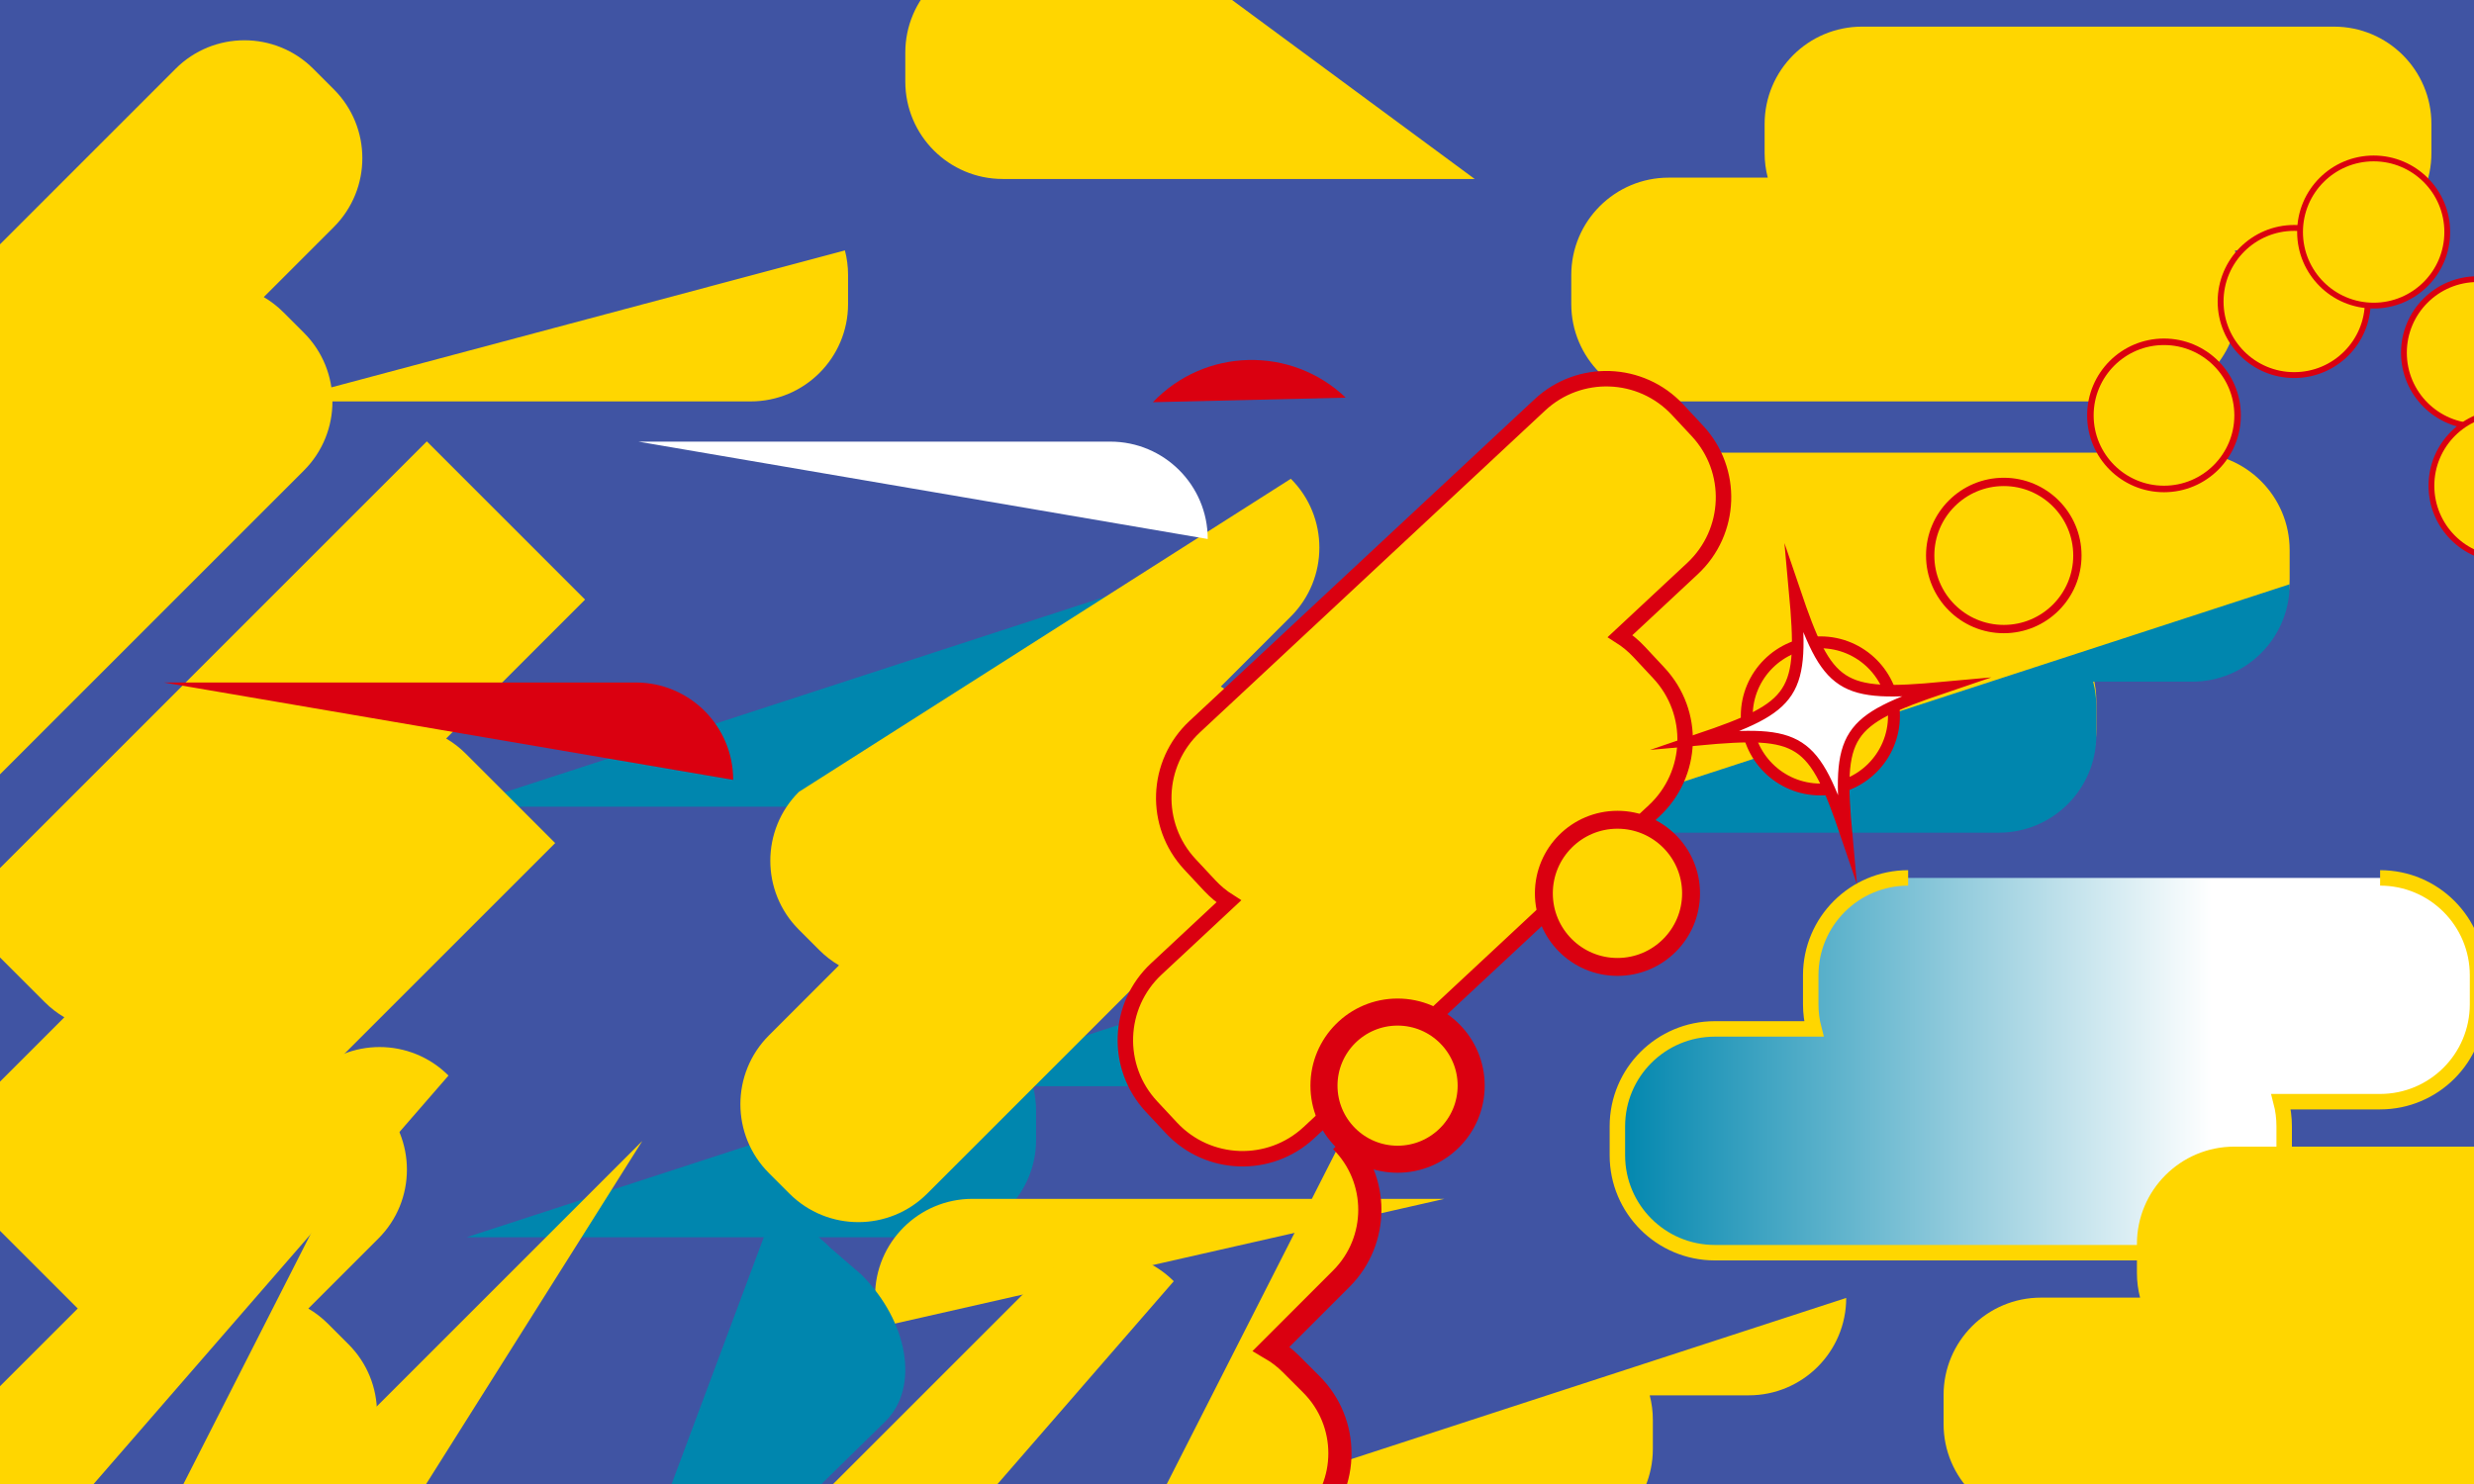
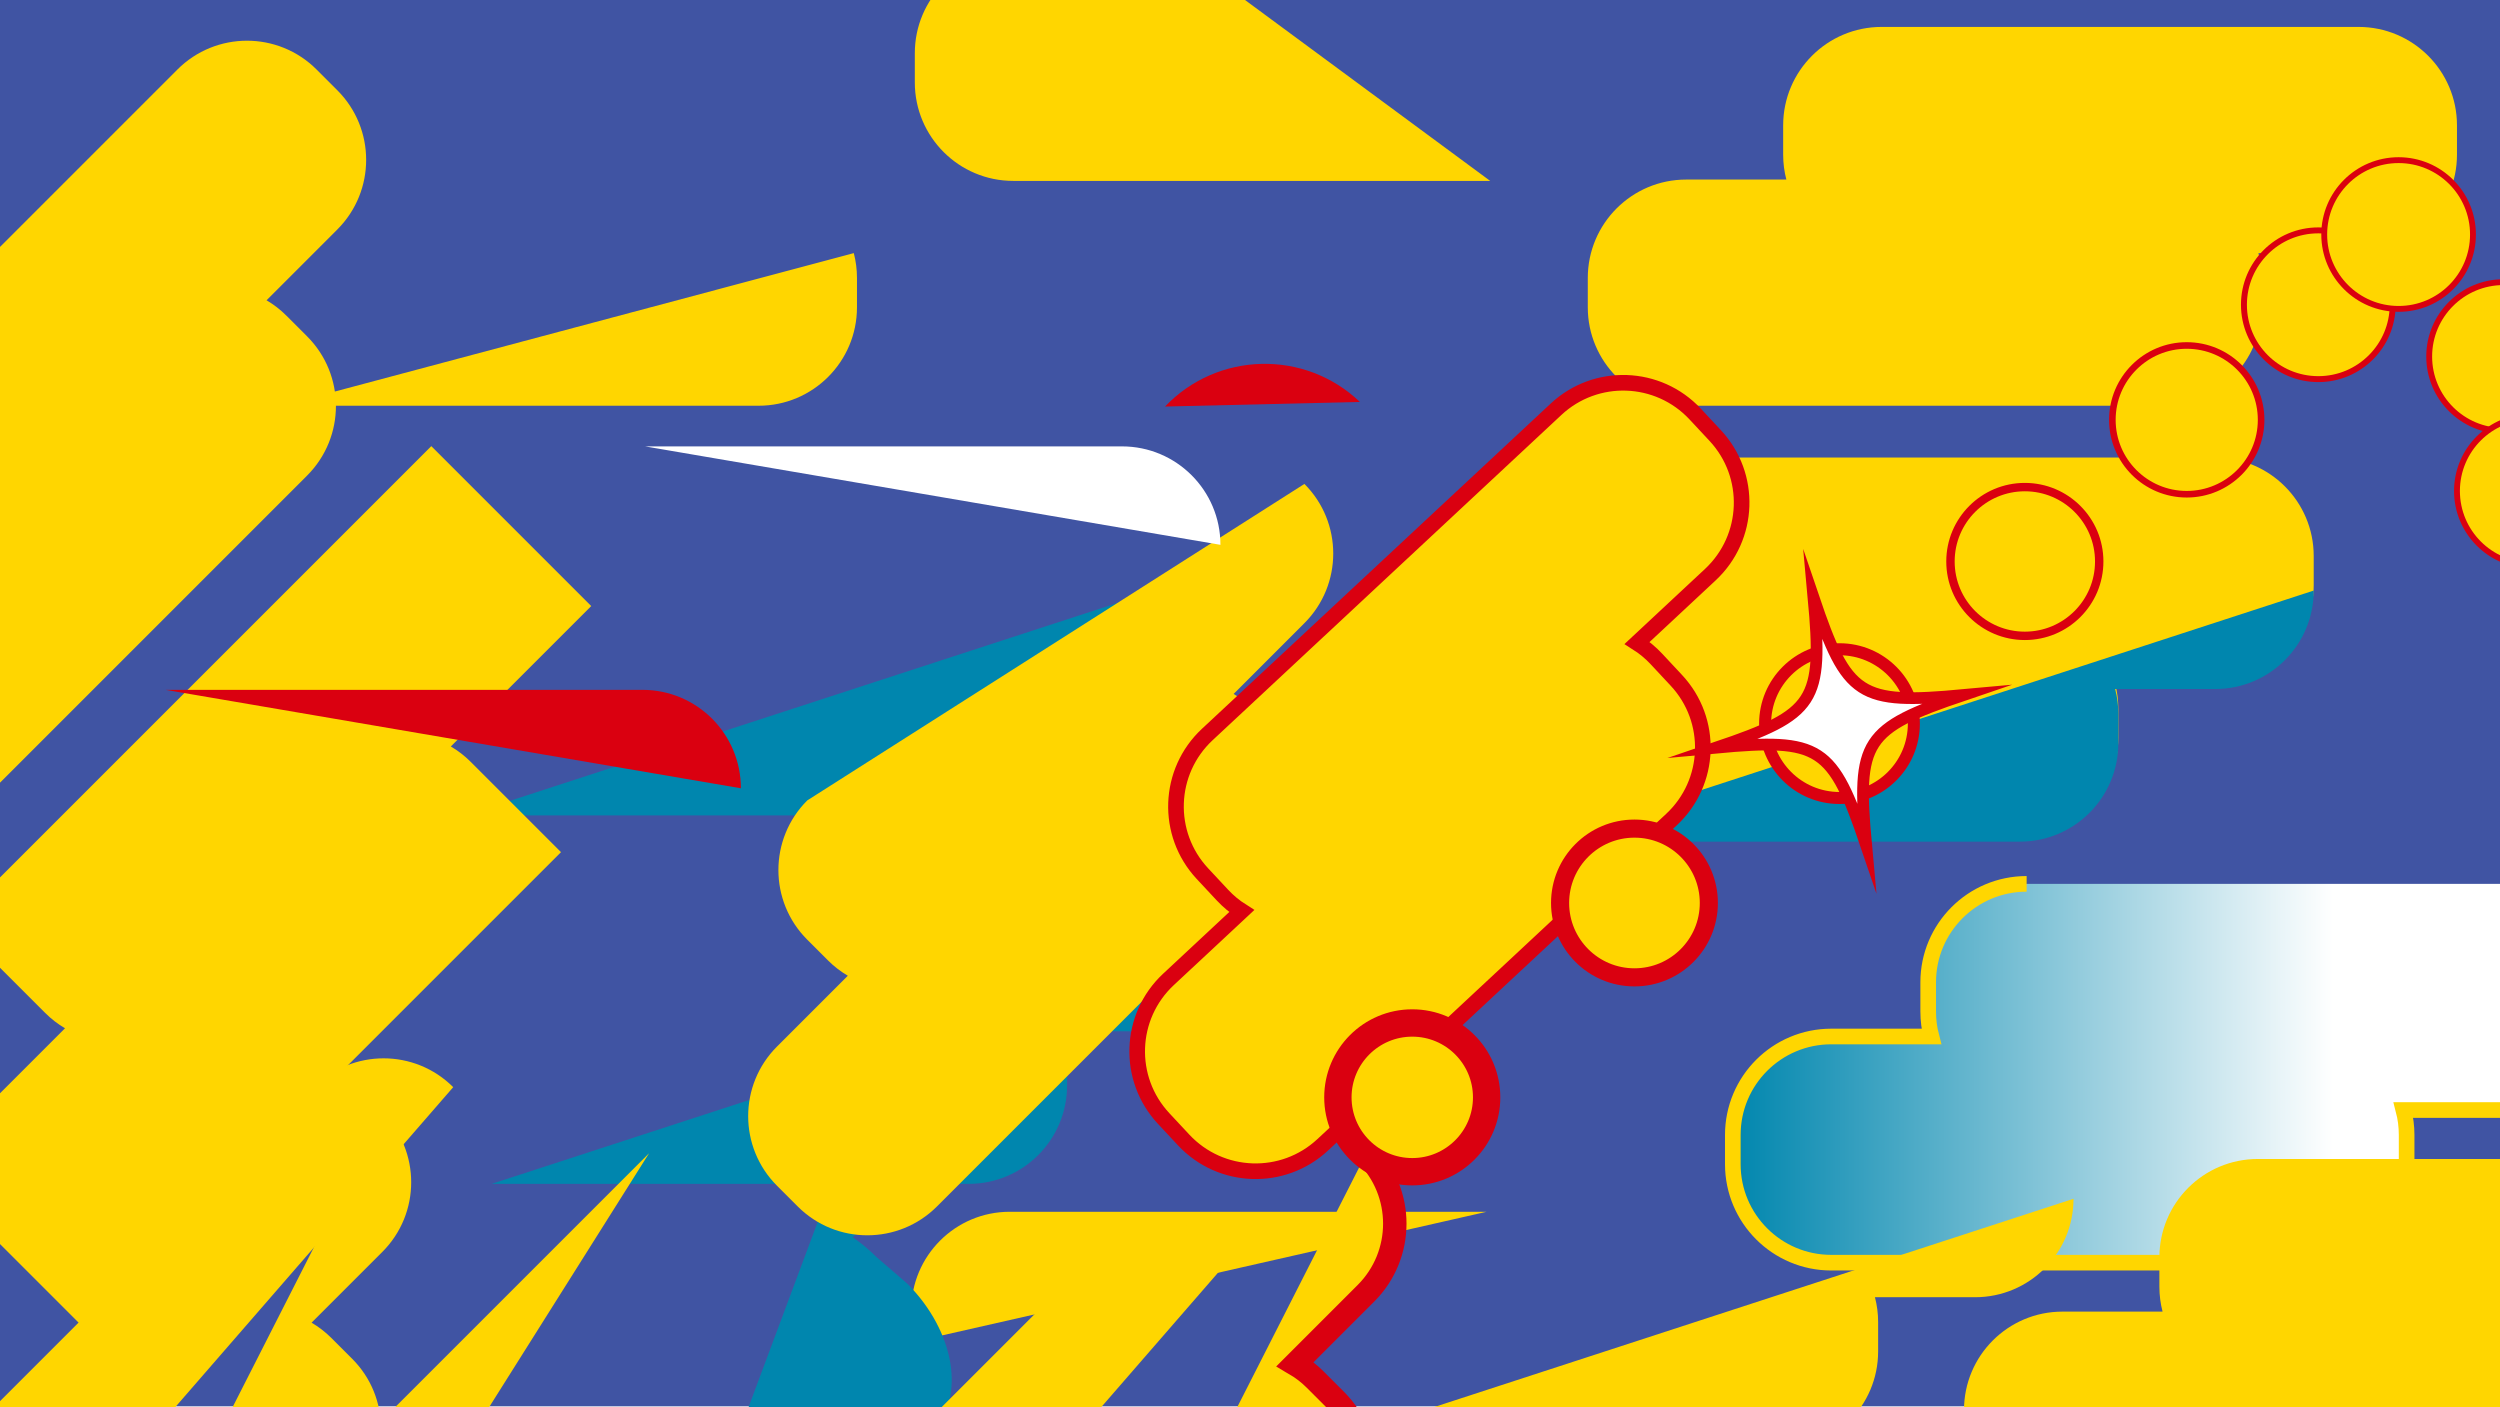
- <svg xmlns="http://www.w3.org/2000/svg" viewBox="0 0 1280 768">
+ <svg xmlns="http://www.w3.org/2000/svg" viewBox="0 0 1280 720">
  <defs>
-     <linearGradient id="_名称未設定グラデーション_36" data-name="名称未設定グラデーション 36" x1="836.802" y1="551.313" x2="1281.828" y2="551.313" gradientUnits="userSpaceOnUse">
+     <linearGradient id="_名称未設定グラデーション_36" data-name="名称未設定グラデーション 36" x1="887.202" y1="549.513" x2="1332.228" y2="549.513" gradientUnits="userSpaceOnUse">
      <stop offset="0" stop-color="#0086ae" />
      <stop offset=".691" stop-color="#fff" />
    </linearGradient>
  </defs>
  <g isolation="isolate">
    <g id="_レイヤー_1" data-name="レイヤー 1">
-       <rect x="-.05" y="-.129" width="1280.1" height="768.258" fill="#4054a3" mix-blend-mode="multiply" />
+       <rect x="-.05" y="-.129" width="1280.1" height="720.129" fill="#4054a3" mix-blend-mode="multiply" />
      <path d="M1207.569,13.784h-244.186c-27.836,0-50.402,22.566-50.402,50.402v15.002c0,4.403.566,8.674,1.627,12.745h-51.26c-27.836,0-50.402,22.566-50.402,50.402v15.002c0,27.836,22.566,50.402,50.402,50.402h244.186c27.836,0,50.402-22.566,50.402-50.402v-15.002c0-4.403-.566-8.674-1.627-12.745h51.26c27.836,0,50.402-22.566,50.402-50.402v-15.002c0-27.836-22.566-50.402-50.402-50.402Z" fill="#ffd600" />
      <path d="M1134.216,234.263h-244.186c-27.836,0-50.402,22.566-50.402,50.402v15.002c0,4.403.566,8.674,1.627,12.745h-51.26c-27.836,0-50.402,22.566-50.402,50.402v15.002c0,27.836,22.566,50.402,50.402,50.402h244.186c27.836,0,50.402-22.566,50.402-50.402v-15.002c0-4.403-.566-8.674-1.627-12.745h51.26c27.836,0,50.402-22.566,50.402-50.402v-15.002c0-27.836-22.566-50.402-50.402-50.402Z" fill="#ffd600" />
-       <path d="M987.239,454.335c-27.836,0-50.402,22.566-50.402,50.402v15.002c0,4.403.566,8.674,1.627,12.745h-51.26c-27.836,0-50.402,22.566-50.402,50.402v15.002c0,27.836,22.566,50.402,50.402,50.402h244.186c27.836,0,50.402-22.566,50.402-50.402v-15.002c0-4.403-.566-8.674-1.627-12.745h51.26c27.836,0,50.402-22.566,50.402-50.402v-15.002c0-27.836-22.566-50.402-50.402-50.402" fill="url(#_名称未設定グラデーション_36)" stroke="#ffd600" stroke-miterlimit="10" stroke-width="8" />
+       <path d="M1037.639,452.535c-27.836,0-50.402,22.566-50.402,50.402v15.002c0,4.403.566,8.674,1.627,12.745h-51.26c-27.836,0-50.402,22.566-50.402,50.402v15.002c0,27.836,22.566,50.402,50.402,50.402h244.186c27.836,0,50.402-22.566,50.402-50.402v-15.002c0-4.403-.566-8.674-1.627-12.745h51.26c27.836,0,50.402-22.566,50.402-50.402v-15.002c0-27.836-22.566-50.402-50.402-50.402" fill="url(#_名称未設定グラデーション_36)" stroke="#ffd600" stroke-miterlimit="10" stroke-width="8" />
      <path d="M1400.193,593.399h-244.186c-27.836,0-50.402,22.566-50.402,50.402v15.002c0,4.403.566,8.674,1.627,12.745h-51.26c-27.836,0-50.402,22.566-50.402,50.402v15.002c0,27.836,22.566,50.402,50.402,50.402h244.186c27.836,0,50.402-22.566,50.402-50.402v-15.002c0-4.403-.566-8.674-1.627-12.745h51.26c27.836,0,50.402-22.566,50.402-50.402v-15.002c0-27.836-22.566-50.402-50.402-50.402Z" fill="#ffd600" />
      <path d="M568.424-50.931v15.002c0,4.403.566,8.674,1.627,12.745h-51.26c-27.836,0-50.402,22.566-50.402,50.402v15.002c0,27.836,22.566,50.402,50.402,50.402h244.186" fill="#ffd600" />
      <path d="M789.995,430.92h244.186c27.836,0,50.402-22.566,50.402-50.402v-15.002c0-4.403-.566-8.674-1.627-12.745h51.26c27.836,0,50.402-22.566,50.402-50.402" fill="#0086ae" />
      <path d="M90.823,35.608L-81.843,208.274c-19.683,19.683-19.683,51.596,0,71.28l10.608,10.608c3.114,3.114,6.534,5.733,10.162,7.862l-36.246,36.246c-19.683,19.683-19.683,51.596,0,71.28l10.608,10.608c19.683,19.683,51.596,19.683,71.28,0l172.666-172.666c19.683-19.683,19.683-51.596,0-71.28l-10.608-10.608c-3.114-3.114-6.534-5.733-10.163-7.862l36.246-36.246c19.683-19.683,19.683-51.596,0-71.28l-10.608-10.608c-19.683-19.683-51.596-19.683-71.28,0Z" fill="#ffd600" />
      <path d="M238.255,417.475h244.186c27.836,0,50.402-22.566,50.402-50.402v-15.002c0-4.403-.566-8.674-1.627-12.745h51.26c27.836,0,50.402-22.566,50.402-50.402" fill="#0086ae" />
      <path d="M220.822,228.421L-23.123,472.366l46.248,46.248c3.114,3.114,6.534,5.733,10.162,7.862l-71.886,71.886,81.888,81.888,243.945-243.946-46.248-46.248c-3.114-3.114-6.534-5.733-10.163-7.862l71.886-71.886-81.888-81.888Z" fill="#ffd600" />
      <path d="M232.042,556.629c-19.683-19.683-51.596-19.683-71.28,0L-11.903,729.295c-19.683,19.683-19.683,51.596,0,71.28l10.608,10.608c3.114,3.114,6.534,5.733,10.162,7.862l-36.246,36.246" fill="#ffd600" />
      <path d="M7.629,939.624l172.666-172.666c19.683-19.683,19.683-51.596,0-71.28l-10.608-10.608c-3.114-3.114-6.534-5.733-10.163-7.862l36.246-36.246c19.683-19.683,19.683-51.596,0-71.28" fill="#ffd600" />
      <path d="M144.184,207.74h244.186c27.836,0,50.402-22.566,50.402-50.402v-15.002c0-4.403-.566-8.674-1.627-12.745" fill="#ffd600" />
-       <path d="M241.461,640.295h244.186c27.836,0,50.402-22.566,50.402-50.402v-15.002c0-4.403-.566-8.674-1.627-12.745h51.26c27.836,0,50.402-22.566,50.402-50.402" fill="#0086ae" />
-       <path d="M747.322,620.429h-244.186c-27.836,0-50.402,22.566-50.402,50.402v15.002c0,4.403.566,8.674,1.627,12.745h-51.26" fill="#ffd600" />
-       <path d="M302.71,887.941l155.56-152.545c17.439-17.439,11.774-51.377-12.652-75.804l-15.748-13.596c-3.864-3.864-7.966-7.257-12.203-10.164l32.113-32.113c17.439-17.439,11.774-51.377-12.652-75.804" fill="#0086ae" />
+       <path d="M251.755,606.143h244.186c27.836,0,50.402-22.566,50.402-50.402v-15.002c0-4.403-.566-8.674-1.627-12.745h51.26c27.836,0,50.402-22.566,50.402-50.402" fill="#0086ae" />
+       <path d="M761.157,620.429h-244.186c-27.836,0-50.402,22.566-50.402,50.402v15.002c0,4.403.566,8.674,1.627,12.745h-51.26" fill="#ffd600" />
+       <path d="M321.612,885.572l155.56-152.545c17.439-17.439,11.774-51.377-12.652-75.804l-15.748-13.596c-3.864-3.864-7.966-7.257-12.203-10.164l32.113-32.113c17.439-17.439,11.774-51.377-12.652-75.804" fill="#0086ae" />
      <path d="M413.305,409.828c-19.683,19.683-19.683,51.596,0,71.28l10.608,10.608c3.114,3.114,6.534,5.733,10.162,7.862l-36.246,36.246c-19.683,19.683-19.683,51.596,0,71.28l10.608,10.608c19.683,19.683,51.596,19.683,71.28,0l172.666-172.666c19.683-19.683,19.683-51.596,0-71.28l-10.608-10.608c-3.114-3.114-6.534-5.733-10.163-7.862l36.246-36.246c19.683-19.683,19.683-51.596,0-71.28" fill="#ffd600" />
-       <path d="M607.279,663.054c-19.683-19.683-51.596-19.683-71.28,0l-172.666,172.666c-19.683,19.683-19.683,51.596,0,71.28l10.608,10.608c3.114,3.114,6.534,5.733,10.162,7.862l-36.246,36.246" fill="#ffd600" />
-       <path d="M560.566,800.259h244.186c27.836,0,50.402-22.566,50.402-50.402v-15.002c0-4.403-.566-8.674-1.627-12.745h51.26c27.836,0,50.402-22.566,50.402-50.402" fill="#ffd600" />
-       <path d="M505.827,960.406l172.666-172.666c19.683-19.683,19.683-51.596,0-71.28l-10.608-10.608c-3.114-3.114-6.534-5.733-10.163-7.862l36.246-36.246c19.683-19.683,19.683-51.596,0-71.28" fill="#ffd600" stroke="#da0010" stroke-miterlimit="10" stroke-width="12" />
+       <path d="M632.879,640.962c-19.683-19.683-51.596-19.683-71.28,0l-172.666,172.666c-19.683,19.683-19.683,51.596,0,71.28l10.608,10.608c3.114,3.114,6.534,5.733,10.162,7.862l-36.246,36.246" fill="#ffd600" />
+       <path d="M667.013,742.328h244.186c27.836,0,50.402-22.566,50.402-50.402v-15.002c0-4.403-.566-8.674-1.627-12.745h51.26c27.836,0,50.402-22.566,50.402-50.402" fill="#ffd600" />
+       <path d="M511.231,960.815l172.666-172.666c19.683-19.683,19.683-51.596,0-71.28l-10.608-10.608c-3.114-3.114-6.534-5.733-10.163-7.862l36.246-36.246c19.683-19.683,19.683-51.596,0-71.28" fill="#ffd600" stroke="#da0010" stroke-miterlimit="10" stroke-width="12" />
      <path d="M624.863,278.952c0-27.836-22.566-50.402-50.402-50.402h-244.186" fill="#fff" />
      <path d="M696.261,205.792c-28.199-26.899-72.865-25.844-99.764,2.355" fill="#da0010" />
      <path d="M796.711,209.524l-178.584,166.537c-20.358,18.985-21.471,50.878-2.487,71.236l10.232,10.972c3.003,3.22,6.33,5.957,9.882,8.211l-37.488,34.96c-20.358,18.985-21.471,50.878-2.487,71.236l10.232,10.972c18.985,20.358,50.878,21.471,71.236,2.487l178.584-166.537c20.358-18.985,21.471-50.878,2.487-71.236l-10.232-10.972c-3.003-3.22-6.33-5.957-9.882-8.211l37.489-34.96c20.358-18.985,21.471-50.878,2.487-71.236l-10.232-10.972c-18.985-20.358-50.878-21.471-71.236-2.487Z" fill="#ffd600" stroke="#da0010" stroke-miterlimit="10" stroke-width="8" />
      <path d="M379.337,403.602c0-27.836-22.566-50.402-50.402-50.402H84.748" fill="#da0010" />
      <g>
        <circle cx="723.077" cy="561.846" r="38.08" fill="#ffd600" stroke="#da0010" stroke-miterlimit="10" stroke-width="14" />
        <circle cx="836.843" cy="462.325" r="38.08" fill="#ffd600" stroke="#da0010" stroke-miterlimit="10" stroke-width="9.268" />
        <circle cx="941.817" cy="370.495" r="38.08" fill="#ffd600" stroke="#da0010" stroke-miterlimit="10" stroke-width="6.149" />
        <circle cx="1036.721" cy="287.474" r="38.08" fill="#ffd600" stroke="#da0010" stroke-miterlimit="10" stroke-width="4.296" />
        <circle cx="1119.608" cy="214.966" r="38.08" fill="#ffd600" stroke="#da0010" stroke-miterlimit="10" stroke-width="3.371" />
        <circle cx="1186.978" cy="156.031" r="38.08" fill="#ffd600" stroke="#da0010" stroke-miterlimit="10" stroke-width="3.044" />
        <circle cx="1228.082" cy="120.074" r="38.08" fill="#ffd600" stroke="#da0010" stroke-miterlimit="10" stroke-width="3" />
      </g>
      <g>
        <path d="M878.671,382.788c50.835-17.256,54.774-23.322,49.861-76.78,17.256,50.835,23.322,54.774,76.78,49.861-50.835,17.256-54.774,23.322-49.861,76.78-17.256-50.835-23.322-54.774-76.78-49.861Z" fill="#fff" />
        <path d="M878.671,382.788c50.835-17.256,54.774-23.322,49.861-76.78,17.256,50.835,23.322,54.774,76.78,49.861-50.835,17.256-54.774,23.322-49.861,76.78-17.256-50.835-23.322-54.774-76.78-49.861Z" fill="none" stroke="#da0010" stroke-miterlimit="10" stroke-width="6" />
      </g>
      <path d="M332.326,590.465l-172.666,172.666c-19.683,19.683-19.683,51.596,0,71.28l10.608,10.608c3.114,3.114,6.534,5.733,10.162,7.862l-36.246,36.246" fill="#ffd600" />
      <circle cx="1281.828" cy="182.539" r="38.08" fill="#ffd600" stroke="#da0010" stroke-miterlimit="10" stroke-width="3" />
      <circle cx="1296.053" cy="251.391" r="38.08" fill="#ffd600" stroke="#da0010" stroke-miterlimit="10" stroke-width="3" />
    </g>
  </g>
</svg>
